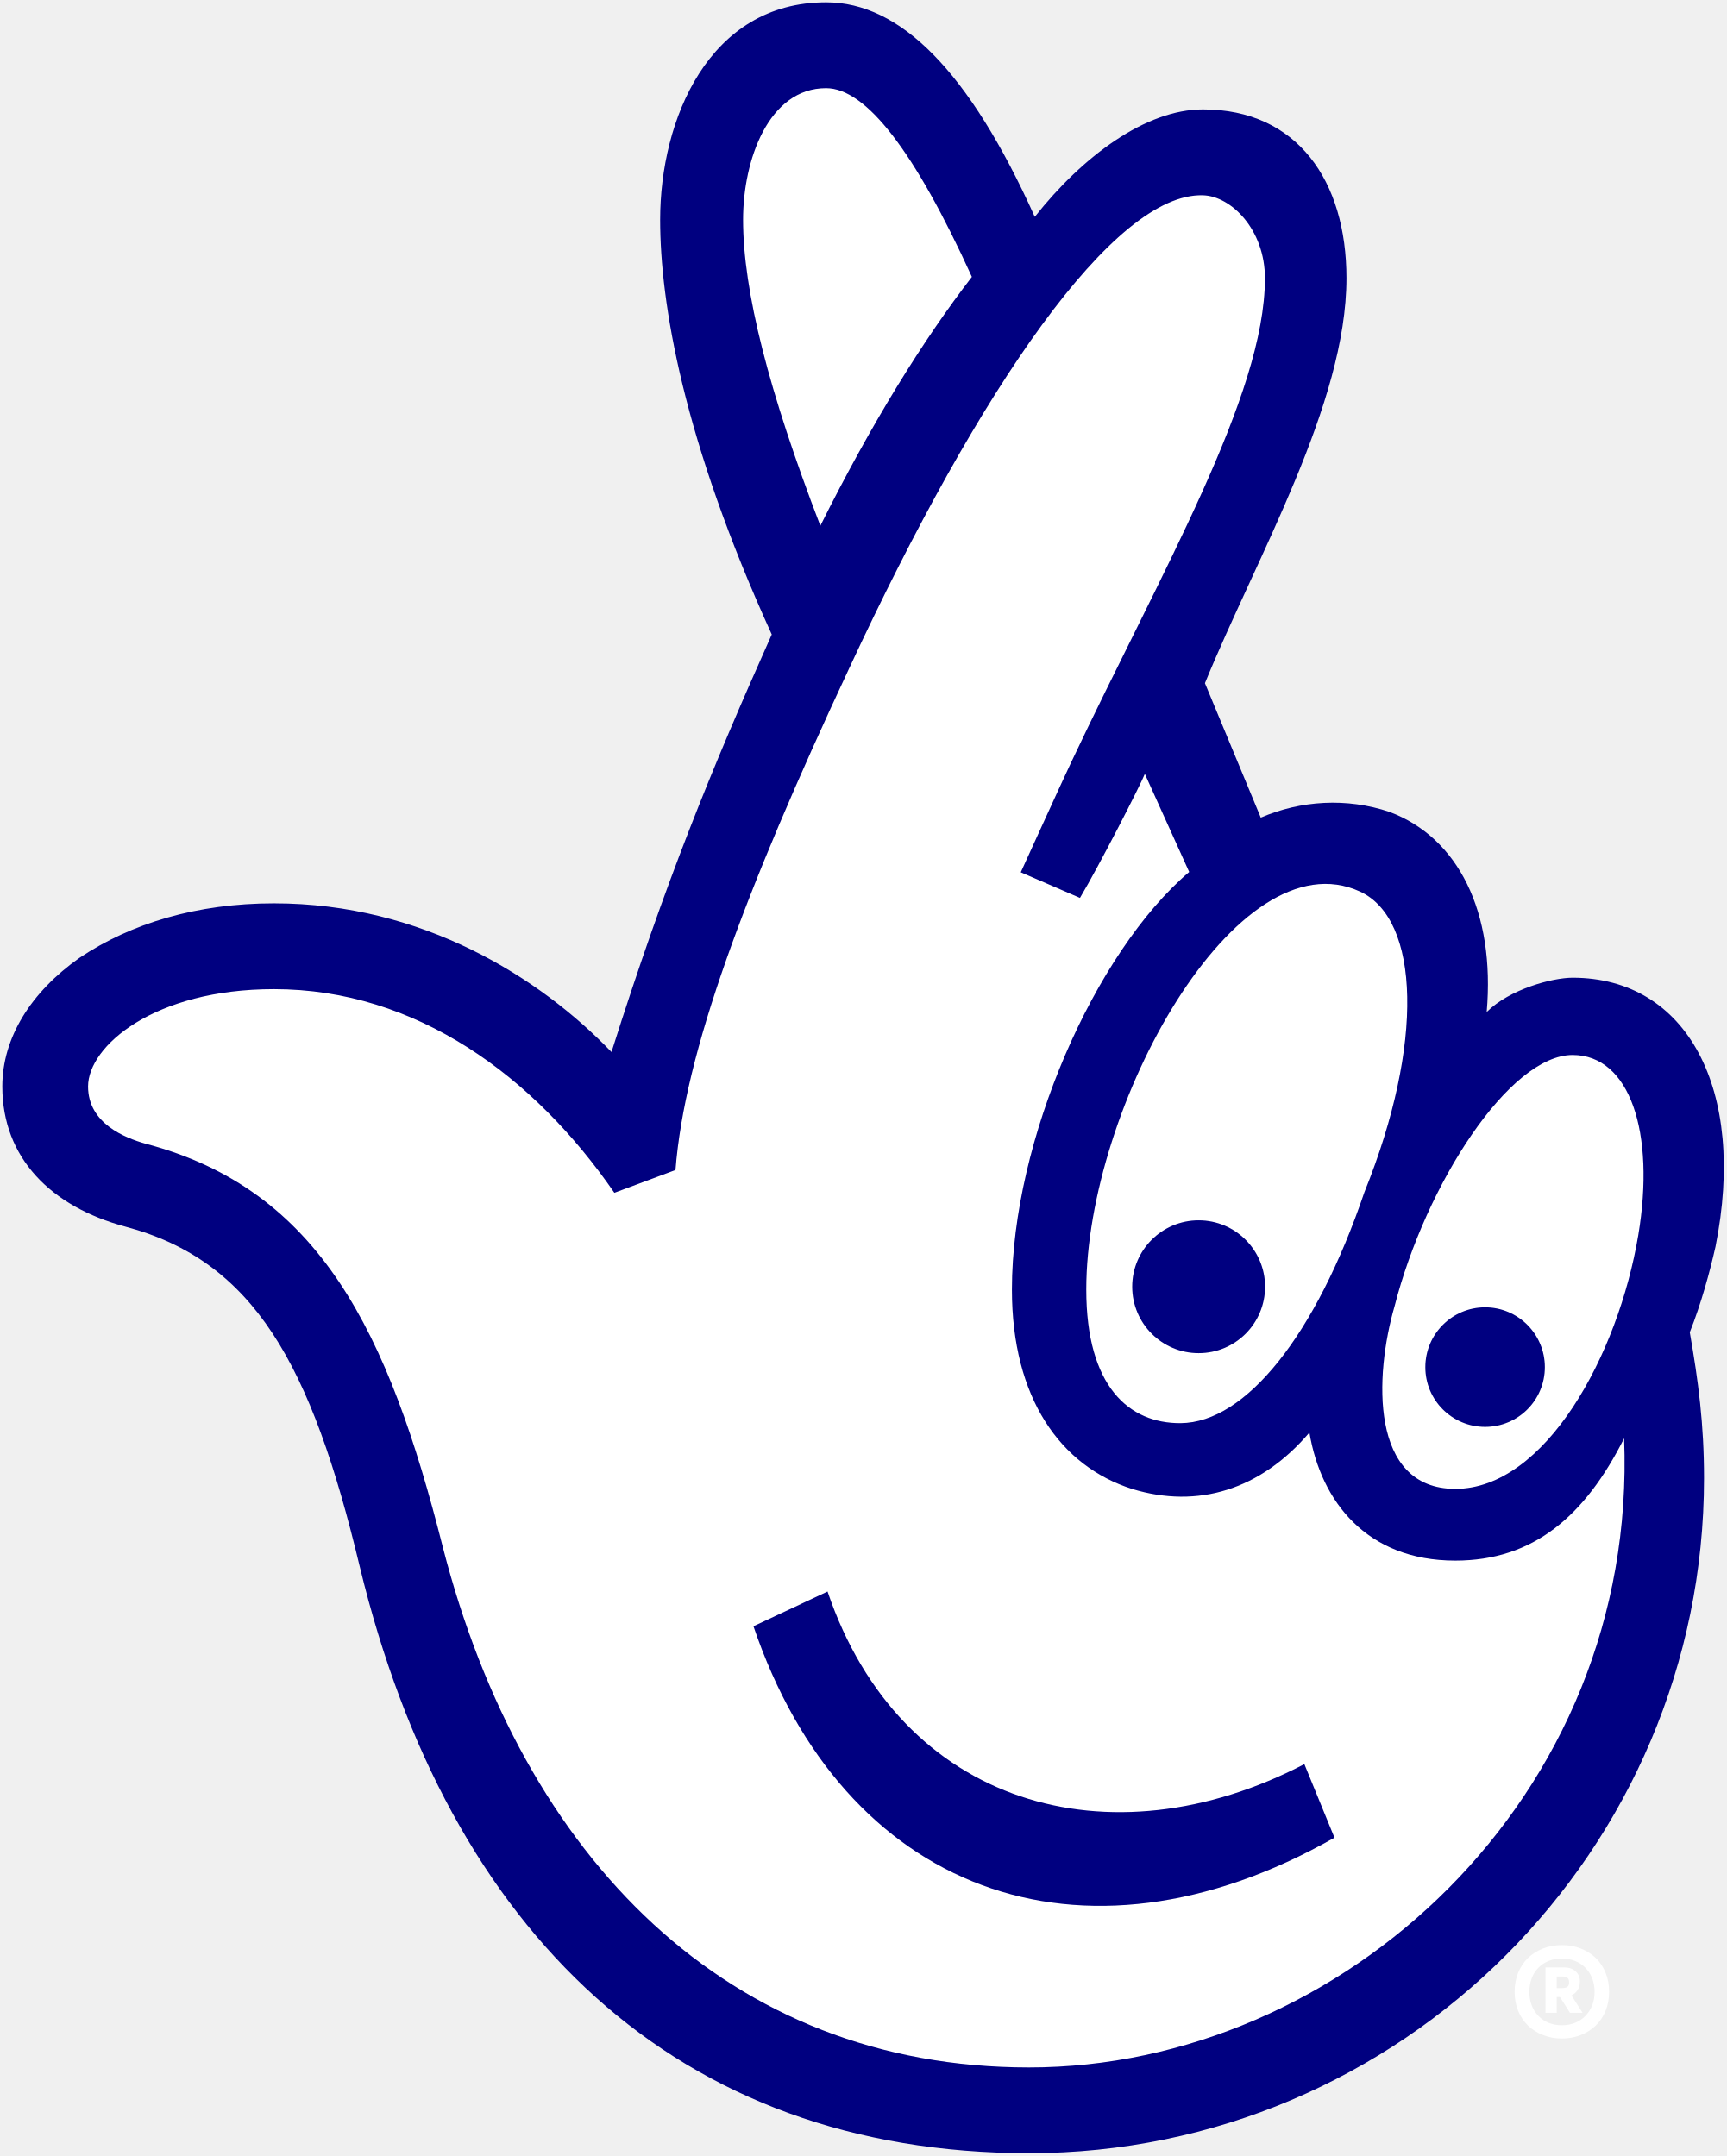
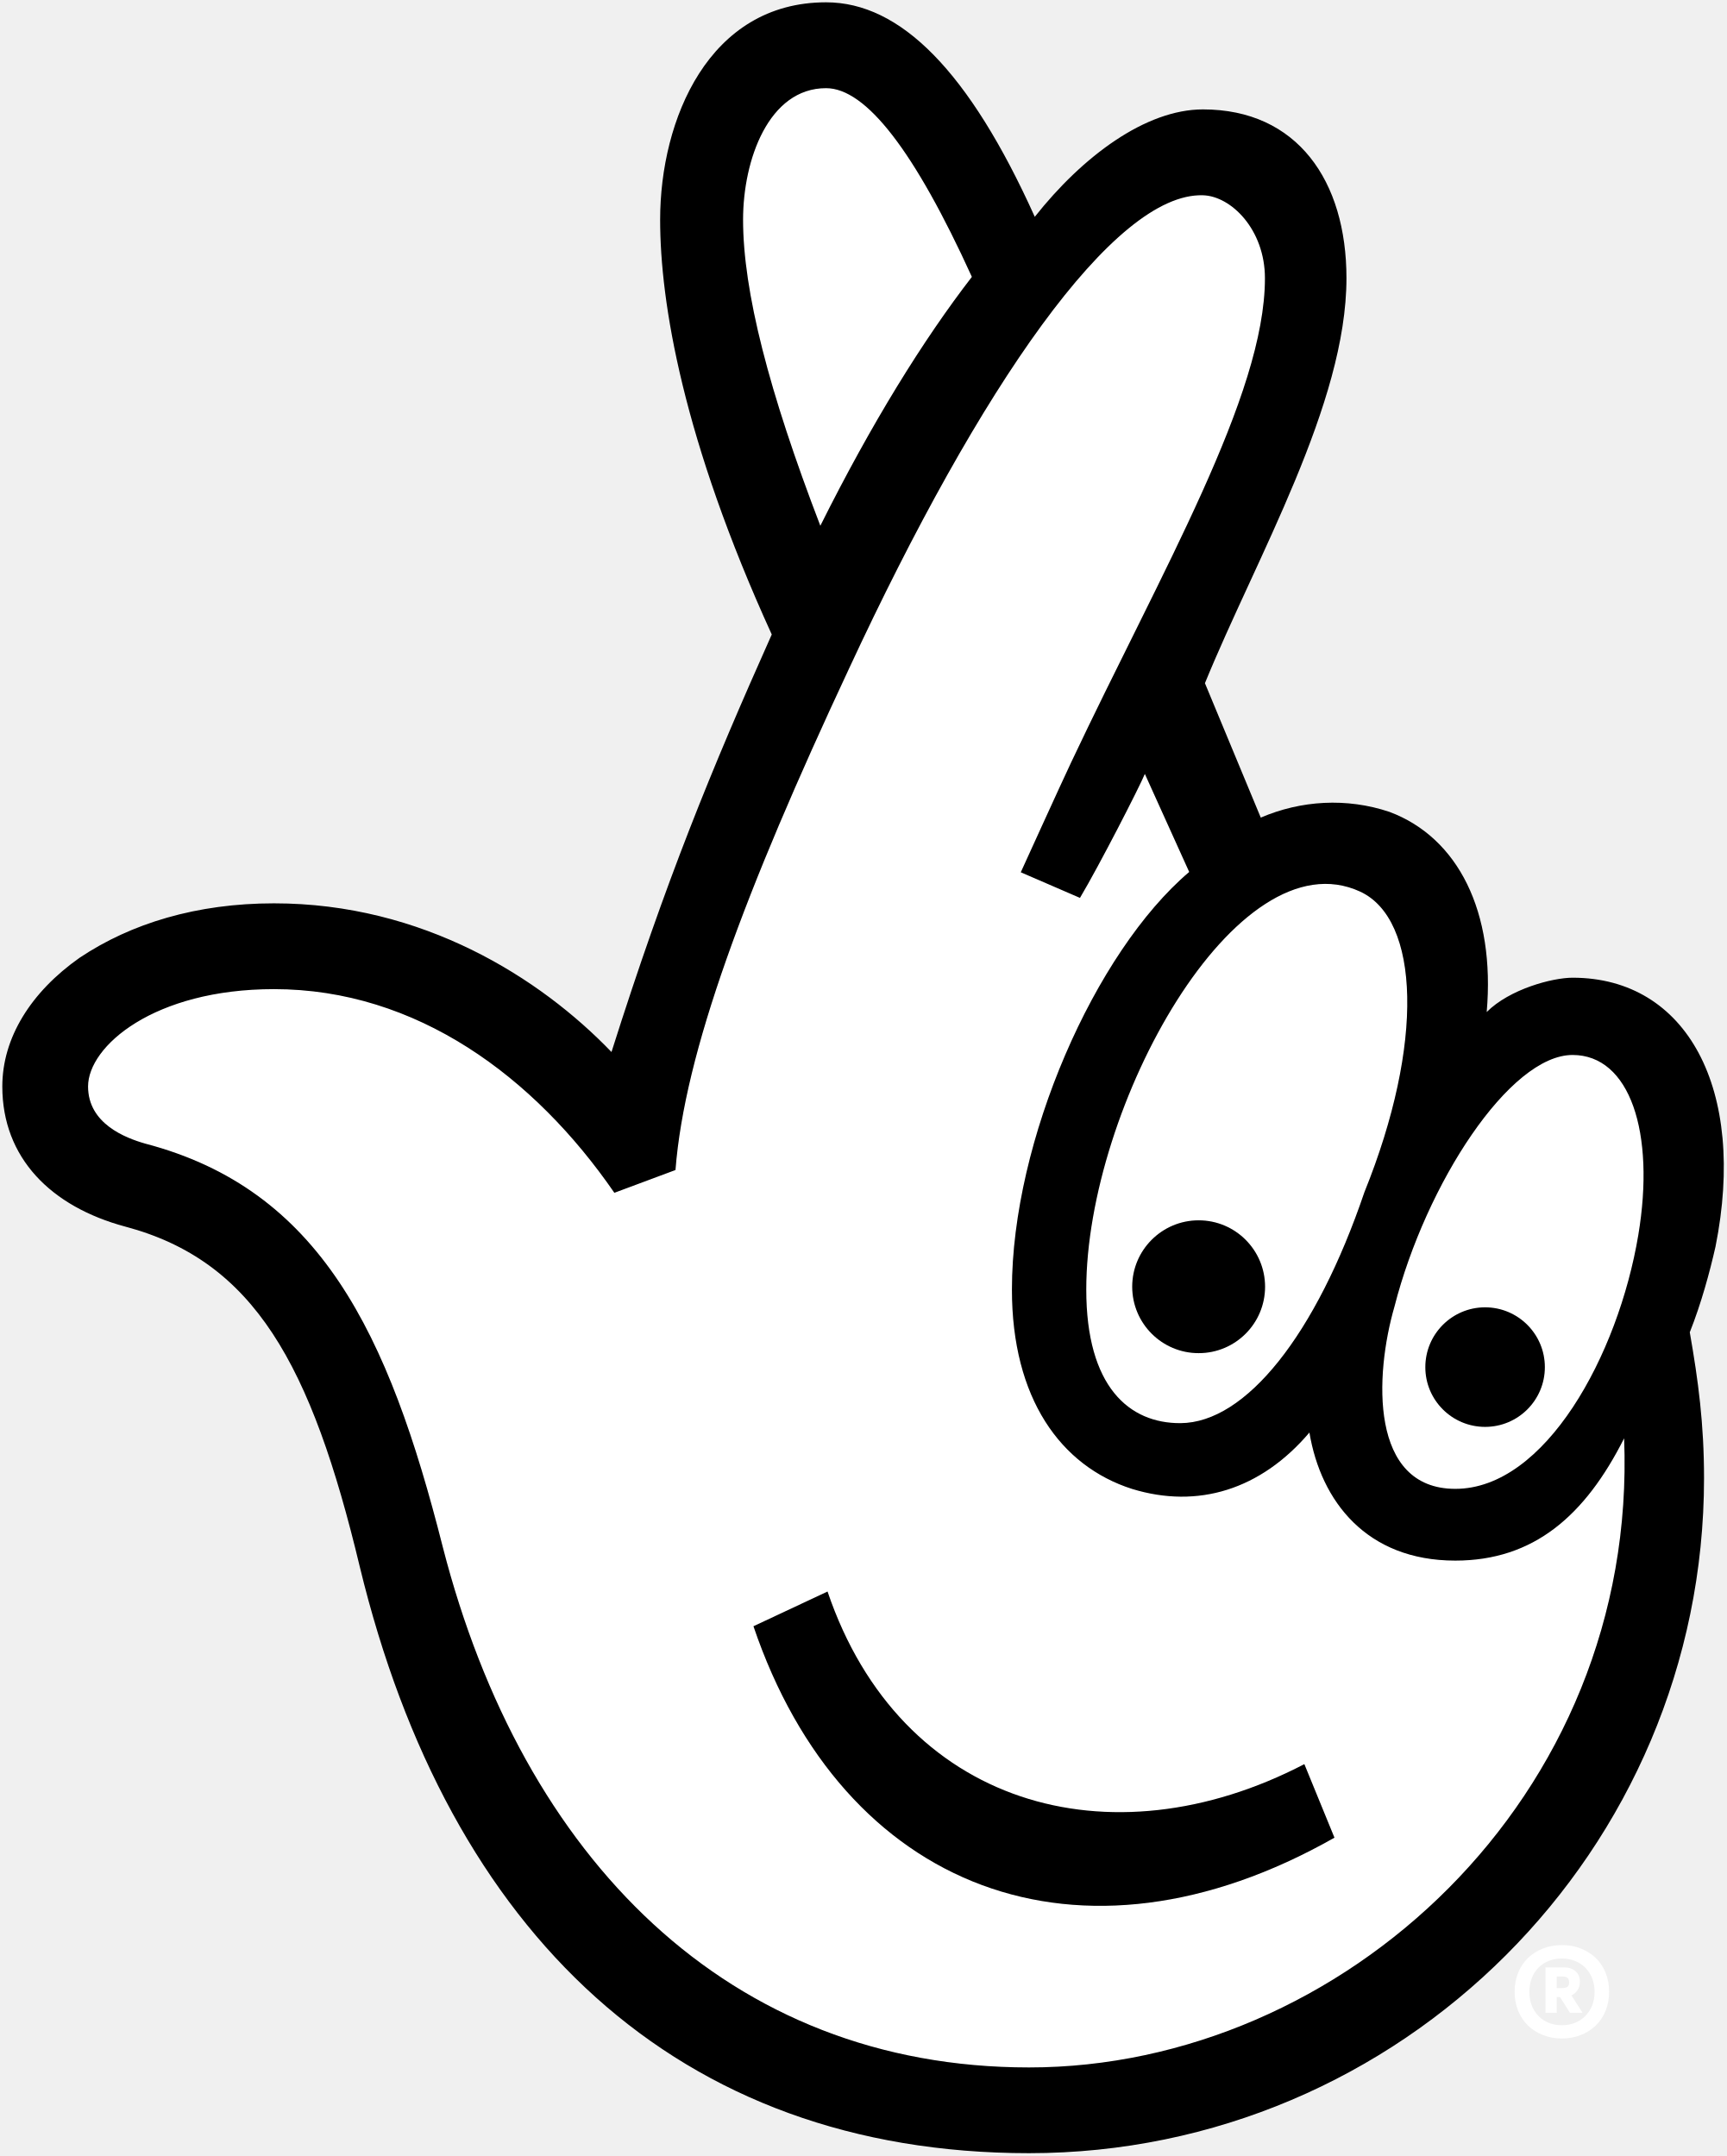
<svg xmlns="http://www.w3.org/2000/svg" width="269px" height="336px" viewBox="0 0 269 336" version="1.1">
  <g id="Page-1" stroke="none" stroke-width="1" fill="none" fill-rule="evenodd">
    <g id="TNL001_05_Assets_Core_Logo_Core_HertiageBlue_sRGB" fill-rule="nonzero">
      <g id="Graphics">
        <g id="Group">
-           <path d="M253.03,224.14 C246.96,236.18 238.95,243.2 226.73,243.2 C212.91,243.2 205.79,233.95 204,223.24 C196.42,232.17 186.61,235.18 176.37,232.03 C165.22,228.48 157.65,217.89 157.65,200.96 C157.65,177.77 170.57,148.36 185.27,135.88 L178.36,120.6 C177.52,122.64 171.27,134.85 168.25,139.92 L159.03,135.93 C159.03,135.93 165.45,121.81 166.87,118.82 C180.95,89 197.07,61.63 197.07,43.35 C197.07,35.77 191.81,30.54 187.4,30.42 C173.57,30.03 152.74,60.11 132.25,104.23 C115.95,139.1 106.64,164.07 105.23,182.33 L95.71,185.88 C83.24,167.77 64.88,154.14 42.68,154.14 C23.96,154.14 13.71,163.05 13.71,169.31 C13.71,175.11 19.5,177.33 22.63,178.22 C49.8,185.36 60.51,207.63 68.97,241.06 C81.45,289.66 113.55,322.19 160.32,322.19 C208.89,322.2 255.25,280.3 253.03,224.14 Z M117.39,253.44 L128.93,248.03 C140.28,281.51 172.96,290.68 203.21,274.93 L207.9,286.39 C168.22,308.92 131.32,294.54 117.39,253.44 Z" id="Shape" fill="#FFFFFF" />
-           <path d="M151.42,43.15 C142.5,23.55 134.93,13.74 128.7,13.74 C119.77,13.74 115.77,24.89 115.77,34.24 C115.77,45.39 119.78,60.99 127.81,81.94 C135.82,65.89 143.85,52.96 151.42,43.15 Z" id="Path" fill="#FFFFFF" />
-           <path d="M169.25,200.96 C169.25,216.12 175.93,221.84 183.95,221.79 C194.1,221.72 205.01,208.1 212.59,185.79 C221.95,162.63 221.23,143.26 211.92,138.95 C192.68,130.08 169.25,172.43 169.25,200.96 Z M186.75,210.88 C181.04,210.88 176.4,206.26 176.4,200.52 C176.4,194.82 181.04,190.18 186.75,190.18 C192.47,190.18 197.1,194.82 197.1,200.52 C197.09,206.26 192.47,210.88 186.75,210.88 Z" id="Shape" fill="#FFFFFF" />
-           <path d="M226.73,232.03 C240.74,232.03 252.12,211.21 255.24,192.48 C257.91,176.44 253.91,164.41 245,164.41 C235.2,164.41 222.16,184.46 217.25,203.62 C214.15,214.33 213.36,232.03 226.73,232.03 Z M231.38,203.74 C236.53,203.74 240.69,207.92 240.69,213.06 C240.69,218.2 236.52,222.37 231.38,222.37 C226.24,222.37 222.07,218.2 222.07,213.06 C222.06,207.91 226.24,203.74 231.38,203.74 Z" id="Shape" fill="#FFFFFF" />
-           <path d="M245.01,152.37 C241.88,152.37 235.2,154.14 231.63,157.72 C232.98,142.11 227.19,130.54 216.49,126.53 C209.8,124.28 202.66,124.74 196.43,127.42 L187.73,106.47 C195.75,86.85 209.78,62.97 209.78,43.35 C209.78,28.21 202.13,17.05 187.42,17.05 C178.5,17.05 168.68,24.35 161.22,33.79 C150.98,11.07 140.27,0.36 128.7,0.36 C110.43,0.36 102.85,18.65 102.85,34.24 C102.85,47.16 106.41,68.56 120.24,98.88 C110.88,119.84 103.74,137.2 95.27,163.95 C84.14,152.37 65.86,140.78 42.69,140.78 C30.66,140.78 20.41,143.9 12.39,149.27 C4.82,154.61 0.36,161.73 0.36,169.32 C0.36,180.45 7.94,188.05 19.52,191.16 C39.57,196.5 48.49,212.55 56.06,244.19 C69.88,301.25 105.52,335.56 160.33,335.56 C218.26,335.56 265.49,288.32 265.49,230.36 C265.49,221.91 264.6,215.22 263.27,207.63 C265.04,203.18 266.38,198.27 267.28,194.27 C272.18,169.75 262.82,152.37 245.01,152.37 Z M160.33,322.2 C113.55,322.2 81.46,289.67 68.98,241.07 C60.52,207.64 49.82,185.37 22.64,178.23 C19.52,177.34 13.72,175.11 13.72,169.32 C13.72,163.05 23.97,154.15 42.69,154.15 C64.89,154.15 83.25,167.78 95.72,185.89 L105.24,182.34 C106.66,164.08 115.96,139.11 132.26,104.24 C152.75,60.12 173.58,30.04 187.41,30.43 C191.82,30.55 197.08,35.78 197.08,43.36 C197.08,61.64 180.96,89.01 166.88,118.83 C165.46,121.82 159.04,135.94 159.04,135.94 L168.26,139.93 C171.28,134.86 177.53,122.65 178.37,120.61 L185.28,135.89 C170.58,148.38 157.66,177.78 157.66,200.97 C157.66,217.9 165.23,228.48 176.38,232.04 C186.62,235.18 196.43,232.17 204.01,223.25 C205.8,233.97 212.92,243.21 226.74,243.21 C238.96,243.21 246.97,236.2 253.04,224.15 C255.25,280.3 208.89,322.2 160.33,322.2 Z M128.7,13.74 C134.93,13.74 142.5,23.55 151.42,43.15 C143.85,52.96 135.82,65.89 127.81,81.94 C119.77,60.99 115.77,45.38 115.77,34.24 C115.77,24.89 119.77,13.74 128.7,13.74 Z M212.58,185.79 C205,208.1 194.09,221.72 183.94,221.79 C175.92,221.84 169.24,216.12 169.24,200.96 C169.24,172.43 192.67,130.07 211.91,138.95 C221.22,143.26 221.94,162.63 212.58,185.79 Z M245.01,164.41 C253.92,164.41 257.93,176.44 255.25,192.48 C252.12,211.21 240.75,232.03 226.74,232.03 C213.37,232.03 214.16,214.33 217.26,203.62 C222.16,184.46 235.21,164.41 245.01,164.41 Z" id="Shape" fill="#000080" />
-           <path d="M186.75,190.18 C181.04,190.18 176.4,194.82 176.4,200.52 C176.4,206.25 181.04,210.88 186.75,210.88 C192.47,210.88 197.1,206.26 197.1,200.52 C197.09,194.82 192.47,190.18 186.75,190.18 Z" id="Path" fill="#000080" />
-           <path d="M128.93,248.03 L117.39,253.44 C131.32,294.54 168.22,308.92 207.91,286.39 L203.22,274.93 C172.96,290.68 140.28,281.51 128.93,248.03 Z" id="Path" fill="#000080" />
-           <path d="M231.38,222.37 C236.53,222.37 240.69,218.2 240.69,213.06 C240.69,207.92 236.52,203.74 231.38,203.74 C226.24,203.74 222.07,207.92 222.07,213.06 C222.06,218.2 226.24,222.37 231.38,222.37 Z" id="Path" fill="#000080" />
+           <path d="M253.03,224.14 C246.96,236.18 238.95,243.2 226.73,243.2 C212.91,243.2 205.79,233.95 204,223.24 C196.42,232.17 186.61,235.18 176.37,232.03 C165.22,228.48 157.65,217.89 157.65,200.96 C157.65,177.77 170.57,148.36 185.27,135.88 L178.36,120.6 C177.52,122.64 171.27,134.85 168.25,139.92 L159.03,135.93 C159.03,135.93 165.45,121.81 166.87,118.82 C180.95,89 197.07,61.63 197.07,43.35 C197.07,35.77 191.81,30.54 187.4,30.42 C173.57,30.03 152.74,60.11 132.25,104.23 C115.95,139.1 106.64,164.07 105.23,182.33 L95.71,185.88 C83.24,167.77 64.88,154.14 42.68,154.14 C23.96,154.14 13.71,163.05 13.71,169.31 C13.71,175.11 19.5,177.33 22.63,178.22 C49.8,185.36 60.51,207.63 68.97,241.06 C81.45,289.66 113.55,322.19 160.32,322.19 C208.89,322.2 255.25,280.3 253.03,224.14 Z M117.39,253.44 L128.93,248.03 C140.28,281.51 172.96,290.68 203.21,274.93 L207.9,286.39 C168.22,308.92 131.32,294.54 117.39,253.44 Z" id="Shape" fill="#FFFFFF" data-id="elem_0" />
+           <path d="M151.42,43.15 C142.5,23.55 134.93,13.74 128.7,13.74 C119.77,13.74 115.77,24.89 115.77,34.24 C115.77,45.39 119.78,60.99 127.81,81.94 C135.82,65.89 143.85,52.96 151.42,43.15 Z" id="Path" fill="#FFFFFF" data-id="elem_1" />
+           <path d="M169.25,200.96 C169.25,216.12 175.93,221.84 183.95,221.79 C194.1,221.72 205.01,208.1 212.59,185.79 C221.95,162.63 221.23,143.26 211.92,138.95 C192.68,130.08 169.25,172.43 169.25,200.96 Z M186.75,210.88 C181.04,210.88 176.4,206.26 176.4,200.52 C176.4,194.82 181.04,190.18 186.75,190.18 C192.47,190.18 197.1,194.82 197.1,200.52 C197.09,206.26 192.47,210.88 186.75,210.88 Z" id="Shape" fill="#FFFFFF" data-id="elem_2" />
+           <path d="M226.73,232.03 C240.74,232.03 252.12,211.21 255.24,192.48 C257.91,176.44 253.91,164.41 245,164.41 C235.2,164.41 222.16,184.46 217.25,203.62 C214.15,214.33 213.36,232.03 226.73,232.03 Z M231.38,203.74 C236.53,203.74 240.69,207.92 240.69,213.06 C240.69,218.2 236.52,222.37 231.38,222.37 C226.24,222.37 222.07,218.2 222.07,213.06 C222.06,207.91 226.24,203.74 231.38,203.74 Z" id="Shape" fill="#FFFFFF" data-id="elem_3" />
+           <path d="M245.01,152.37 C241.88,152.37 235.2,154.14 231.63,157.72 C232.98,142.11 227.19,130.54 216.49,126.53 C209.8,124.28 202.66,124.74 196.43,127.42 L187.73,106.47 C195.75,86.85 209.78,62.97 209.78,43.35 C209.78,28.21 202.13,17.05 187.42,17.05 C178.5,17.05 168.68,24.35 161.22,33.79 C150.98,11.07 140.27,0.36 128.7,0.36 C110.43,0.36 102.85,18.65 102.85,34.24 C102.85,47.16 106.41,68.56 120.24,98.88 C110.88,119.84 103.74,137.2 95.27,163.95 C84.14,152.37 65.86,140.78 42.69,140.78 C30.66,140.78 20.41,143.9 12.39,149.27 C4.82,154.61 0.36,161.73 0.36,169.32 C0.36,180.45 7.94,188.05 19.52,191.16 C39.57,196.5 48.49,212.55 56.06,244.19 C69.88,301.25 105.52,335.56 160.33,335.56 C218.26,335.56 265.49,288.32 265.49,230.36 C265.49,221.91 264.6,215.22 263.27,207.63 C265.04,203.18 266.38,198.27 267.28,194.27 C272.18,169.75 262.82,152.37 245.01,152.37 Z M160.33,322.2 C113.55,322.2 81.46,289.67 68.98,241.07 C60.52,207.64 49.82,185.37 22.64,178.23 C19.52,177.34 13.72,175.11 13.72,169.32 C13.72,163.05 23.97,154.15 42.69,154.15 C64.89,154.15 83.25,167.78 95.72,185.89 L105.24,182.34 C106.66,164.08 115.96,139.11 132.26,104.24 C152.75,60.12 173.58,30.04 187.41,30.43 C191.82,30.55 197.08,35.78 197.08,43.36 C197.08,61.64 180.96,89.01 166.88,118.83 C165.46,121.82 159.04,135.94 159.04,135.94 L168.26,139.93 C171.28,134.86 177.53,122.65 178.37,120.61 L185.28,135.89 C170.58,148.38 157.66,177.78 157.66,200.97 C157.66,217.9 165.23,228.48 176.38,232.04 C186.62,235.18 196.43,232.17 204.01,223.25 C205.8,233.97 212.92,243.21 226.74,243.21 C238.96,243.21 246.97,236.2 253.04,224.15 C255.25,280.3 208.89,322.2 160.33,322.2 Z M128.7,13.74 C134.93,13.74 142.5,23.55 151.42,43.15 C143.85,52.96 135.82,65.89 127.81,81.94 C119.77,60.99 115.77,45.38 115.77,34.24 C115.77,24.89 119.77,13.74 128.7,13.74 Z M212.58,185.79 C205,208.1 194.09,221.72 183.94,221.79 C175.92,221.84 169.24,216.12 169.24,200.96 C169.24,172.43 192.67,130.07 211.91,138.95 C221.22,143.26 221.94,162.63 212.58,185.79 Z M245.01,164.41 C253.92,164.41 257.93,176.44 255.25,192.48 C252.12,211.21 240.75,232.03 226.74,232.03 C213.37,232.03 214.16,214.33 217.26,203.62 C222.16,184.46 235.21,164.41 245.01,164.41 Z" id="Shape" fill="#000000" data-id="elem_4" />
+           <path d="M186.75,190.18 C181.04,190.18 176.4,194.82 176.4,200.52 C176.4,206.25 181.04,210.88 186.75,210.88 C192.47,210.88 197.1,206.26 197.1,200.52 C197.09,194.82 192.47,190.18 186.75,190.18 Z" id="Path" fill="#000000" data-id="elem_5" />
+           <path d="M128.93,248.03 L117.39,253.44 C131.32,294.54 168.22,308.92 207.91,286.39 L203.22,274.93 C172.96,290.68 140.28,281.51 128.93,248.03 Z" id="Path" fill="#000000" data-id="elem_6" />
+           <path d="M231.38,222.37 C236.53,222.37 240.69,218.2 240.69,213.06 C240.69,207.92 236.52,203.74 231.38,203.74 C226.24,203.74 222.07,207.92 222.07,213.06 C222.06,218.2 226.24,222.37 231.38,222.37 Z" id="Path" fill="#000000" data-id="elem_7" />
        </g>
      </g>
      <g id="Graphics_LIVE" transform="translate(235, 303)" fill="#FFFFFF">
-         <path d="M9.83,7.97 C10.22,7.8 10.53,7.53 10.78,7.16 C11.03,6.8 11.15,6.35 11.15,5.81 C11.15,5.14 10.93,4.61 10.47,4.21 C10.02,3.81 9.44,3.61 8.73,3.61 L5.79,3.61 L5.79,10.68 L7.54,10.68 L7.54,8.23 L8.05,8.23 L9.6,10.68 L11.57,10.68 L9.83,7.97 Z M9.18,6.65 C8.99,6.78 8.68,6.84 8.25,6.84 L7.54,6.84 L7.54,5.03 L8.54,5.03 C8.82,5.03 9.04,5.1 9.22,5.24 C9.39,5.38 9.47,5.61 9.47,5.94 C9.47,6.28 9.38,6.52 9.18,6.65 Z" id="Shape" />
-         <path d="M15.15,4.44 C14.79,3.54 14.28,2.78 13.62,2.14 C12.96,1.51 12.18,1.01 11.28,0.66 C10.38,0.3 9.4,0.13 8.34,0.13 C7.29,0.13 6.31,0.3 5.41,0.66 C4.5,1.01 3.72,1.51 3.06,2.14 C2.41,2.78 1.9,3.54 1.53,4.44 C1.17,5.33 0.98,6.32 0.98,7.42 C0.98,8.5 1.17,9.48 1.53,10.38 C1.9,11.27 2.41,12.03 3.06,12.67 C3.72,13.3 4.5,13.8 5.41,14.15 C6.31,14.51 7.29,14.69 8.34,14.69 C9.4,14.69 10.38,14.51 11.28,14.15 C12.18,13.8 12.96,13.3 13.62,12.67 C14.28,12.03 14.79,11.27 15.15,10.38 C15.52,9.48 15.7,8.5 15.7,7.42 C15.7,6.32 15.52,5.33 15.15,4.44 Z M13.06,9.54 C12.8,10.17 12.44,10.72 11.99,11.18 C11.54,11.65 11,12 10.38,12.25 C9.75,12.5 9.08,12.62 8.34,12.62 C7.59,12.62 6.91,12.5 6.29,12.25 C5.68,12 5.15,11.65 4.7,11.18 C4.24,10.72 3.89,10.17 3.65,9.54 C3.4,8.9 3.28,8.2 3.28,7.42 C3.28,6.65 3.4,5.94 3.65,5.29 C3.89,4.65 4.24,4.1 4.7,3.65 C5.15,3.19 5.68,2.84 6.29,2.6 C6.91,2.35 7.59,2.22 8.34,2.22 C9.08,2.22 9.75,2.35 10.38,2.6 C11,2.84 11.54,3.19 11.99,3.65 C12.44,4.1 12.8,4.65 13.06,5.29 C13.31,5.94 13.44,6.65 13.44,7.42 C13.44,8.2 13.31,8.9 13.06,9.54 Z" id="Shape" />
+         <path d="M9.83,7.97 C10.22,7.8 10.53,7.53 10.78,7.16 C11.03,6.8 11.15,6.35 11.15,5.81 C11.15,5.14 10.93,4.61 10.47,4.21 C10.02,3.81 9.44,3.61 8.73,3.61 L5.79,3.61 L5.79,10.68 L7.54,10.68 L7.54,8.23 L8.05,8.23 L9.6,10.68 L11.57,10.68 L9.83,7.97 Z M9.18,6.65 C8.99,6.78 8.68,6.84 8.25,6.84 L7.54,6.84 L7.54,5.03 L8.54,5.03 C8.82,5.03 9.04,5.1 9.22,5.24 C9.39,5.38 9.47,5.61 9.47,5.94 C9.47,6.28 9.38,6.52 9.18,6.65 Z" id="Shape" data-id="elem_8" />
+         <path d="M15.15,4.44 C14.79,3.54 14.28,2.78 13.62,2.14 C12.96,1.51 12.18,1.01 11.28,0.66 C10.38,0.3 9.4,0.13 8.34,0.13 C7.29,0.13 6.31,0.3 5.41,0.66 C4.5,1.01 3.72,1.51 3.06,2.14 C2.41,2.78 1.9,3.54 1.53,4.44 C1.17,5.33 0.98,6.32 0.98,7.42 C0.98,8.5 1.17,9.48 1.53,10.38 C1.9,11.27 2.41,12.03 3.06,12.67 C3.72,13.3 4.5,13.8 5.41,14.15 C6.31,14.51 7.29,14.69 8.34,14.69 C9.4,14.69 10.38,14.51 11.28,14.15 C12.18,13.8 12.96,13.3 13.62,12.67 C14.28,12.03 14.79,11.27 15.15,10.38 C15.52,9.48 15.7,8.5 15.7,7.42 C15.7,6.32 15.52,5.33 15.15,4.44 Z M13.06,9.54 C12.8,10.17 12.44,10.72 11.99,11.18 C11.54,11.65 11,12 10.38,12.25 C9.75,12.5 9.08,12.62 8.34,12.62 C7.59,12.62 6.91,12.5 6.29,12.25 C5.68,12 5.15,11.65 4.7,11.18 C4.24,10.72 3.89,10.17 3.65,9.54 C3.4,8.9 3.28,8.2 3.28,7.42 C3.28,6.65 3.4,5.94 3.65,5.29 C3.89,4.65 4.24,4.1 4.7,3.65 C5.15,3.19 5.68,2.84 6.29,2.6 C6.91,2.35 7.59,2.22 8.34,2.22 C9.08,2.22 9.75,2.35 10.38,2.6 C11,2.84 11.54,3.19 11.99,3.65 C12.44,4.1 12.8,4.65 13.06,5.29 C13.31,5.94 13.44,6.65 13.44,7.42 C13.44,8.2 13.31,8.9 13.06,9.54 Z" id="Shape" data-id="elem_9" />
      </g>
    </g>
  </g>
</svg>
